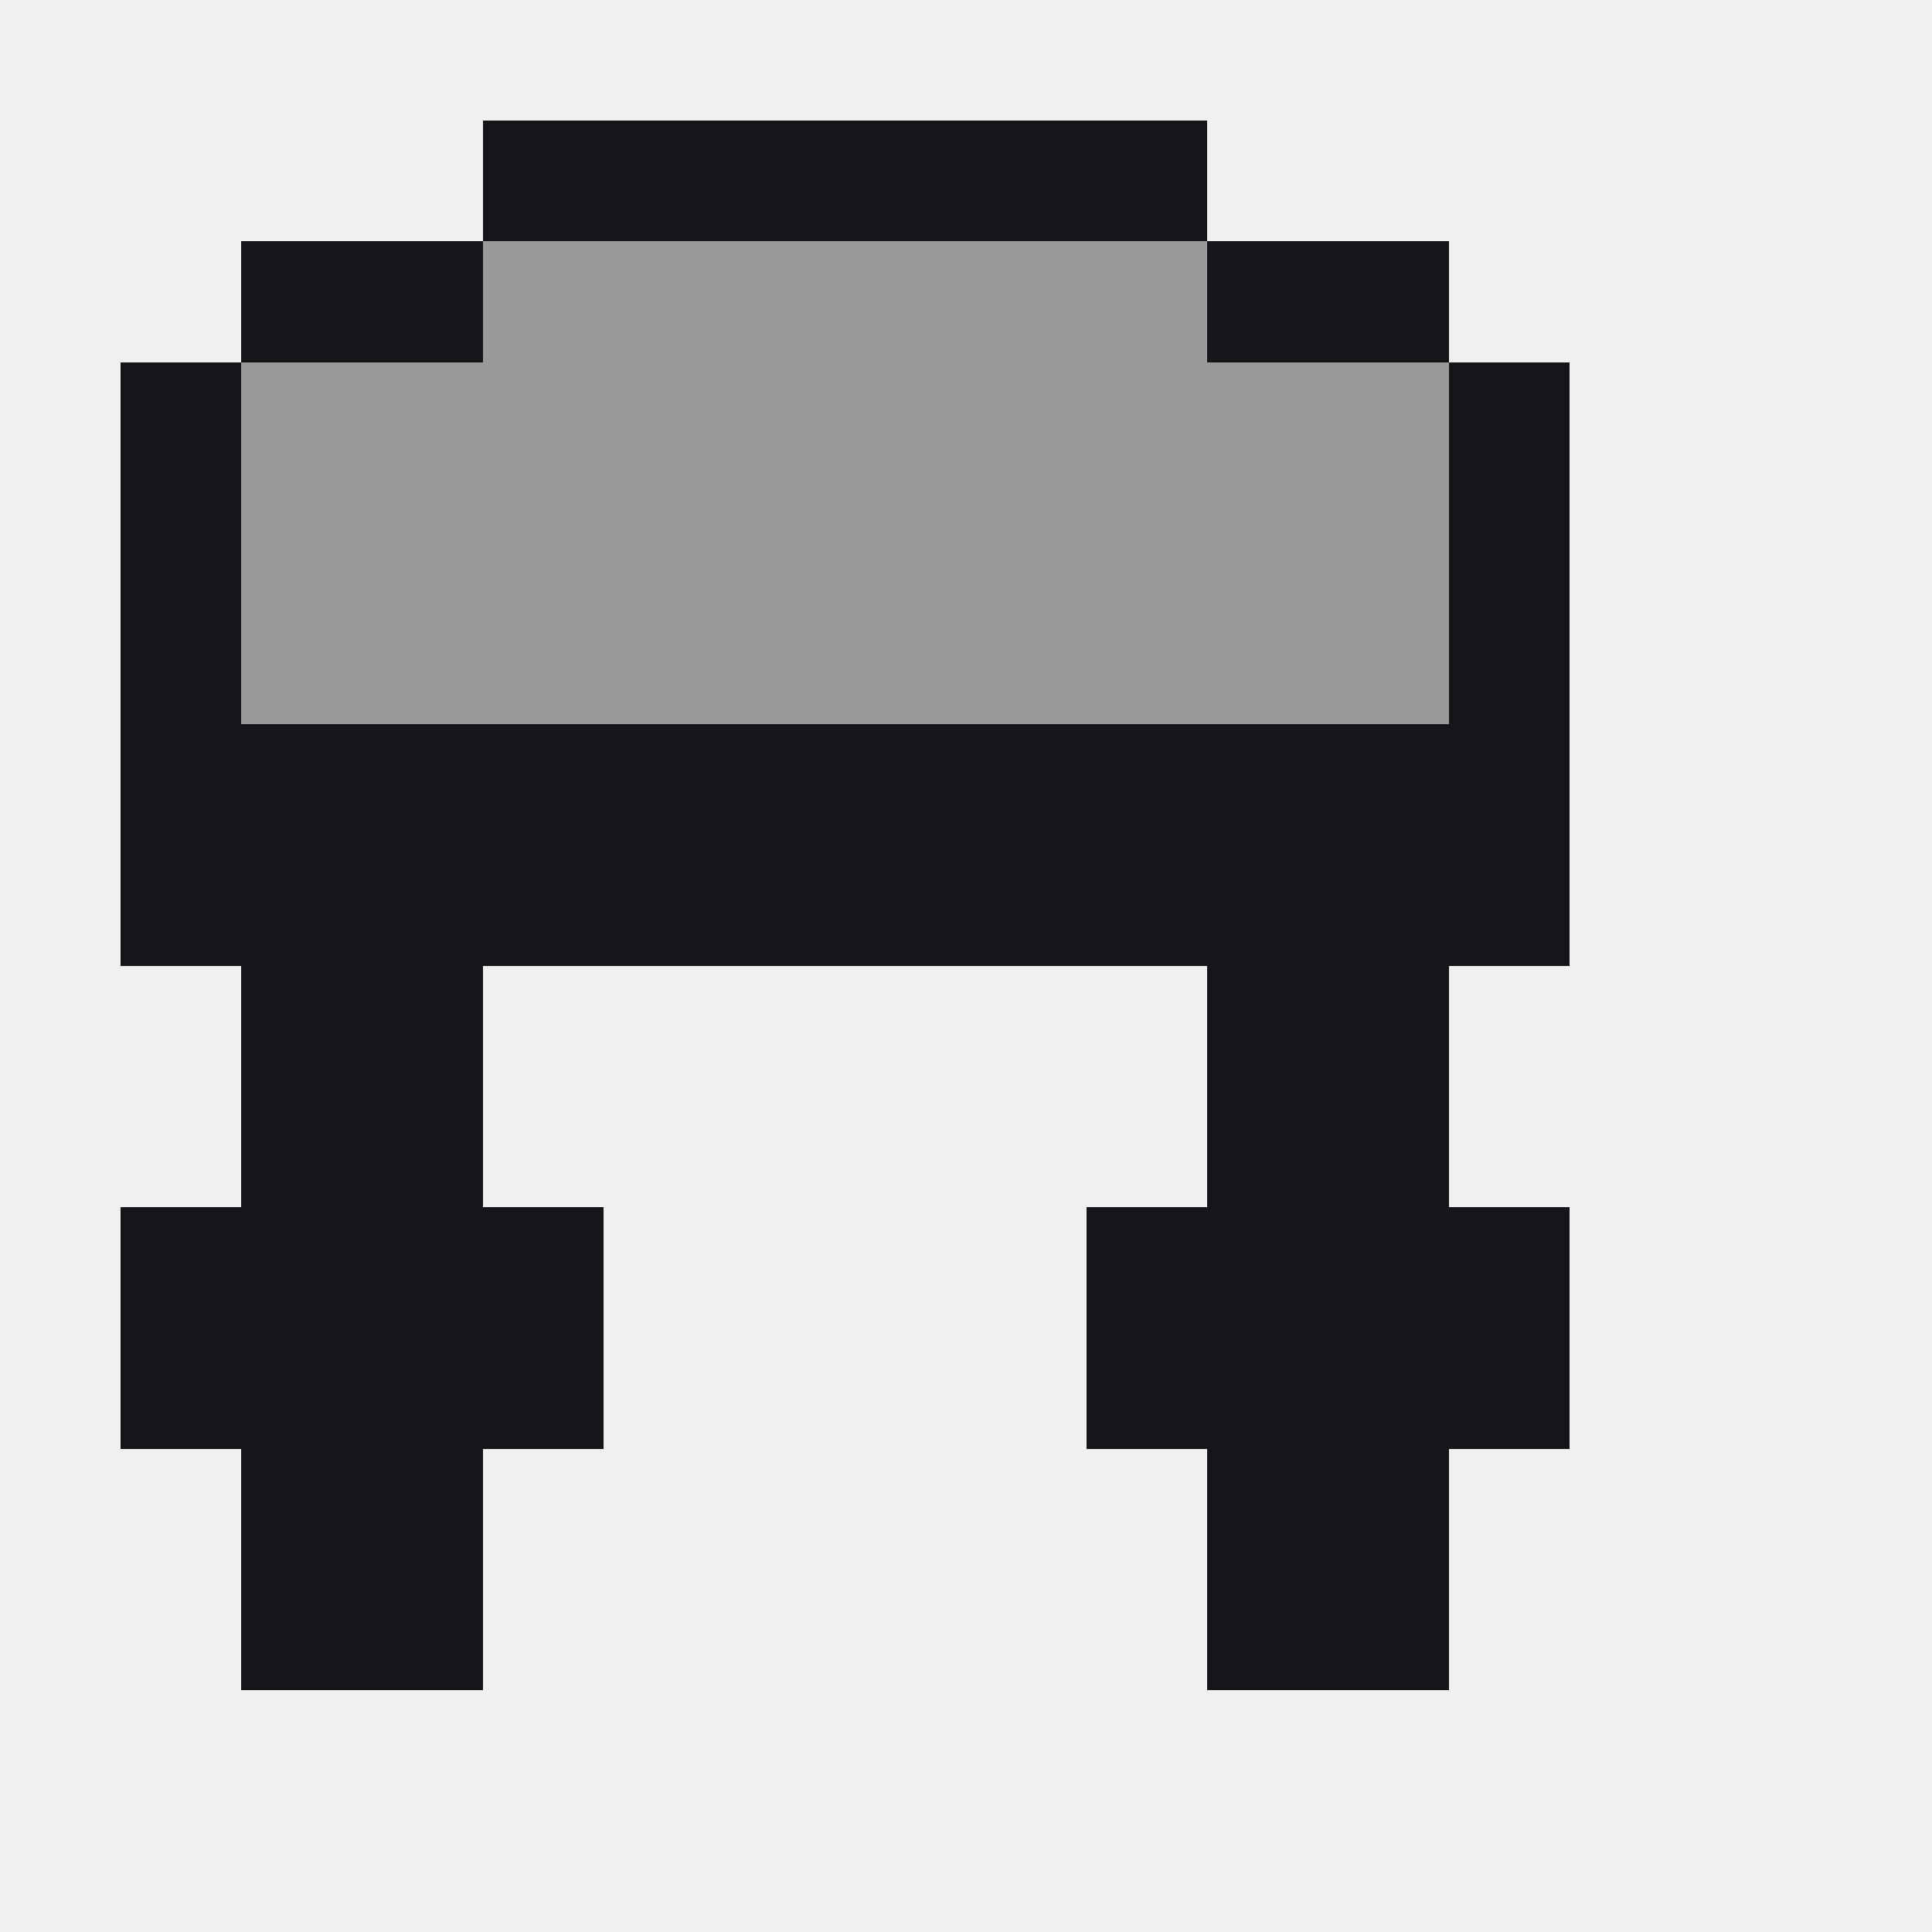
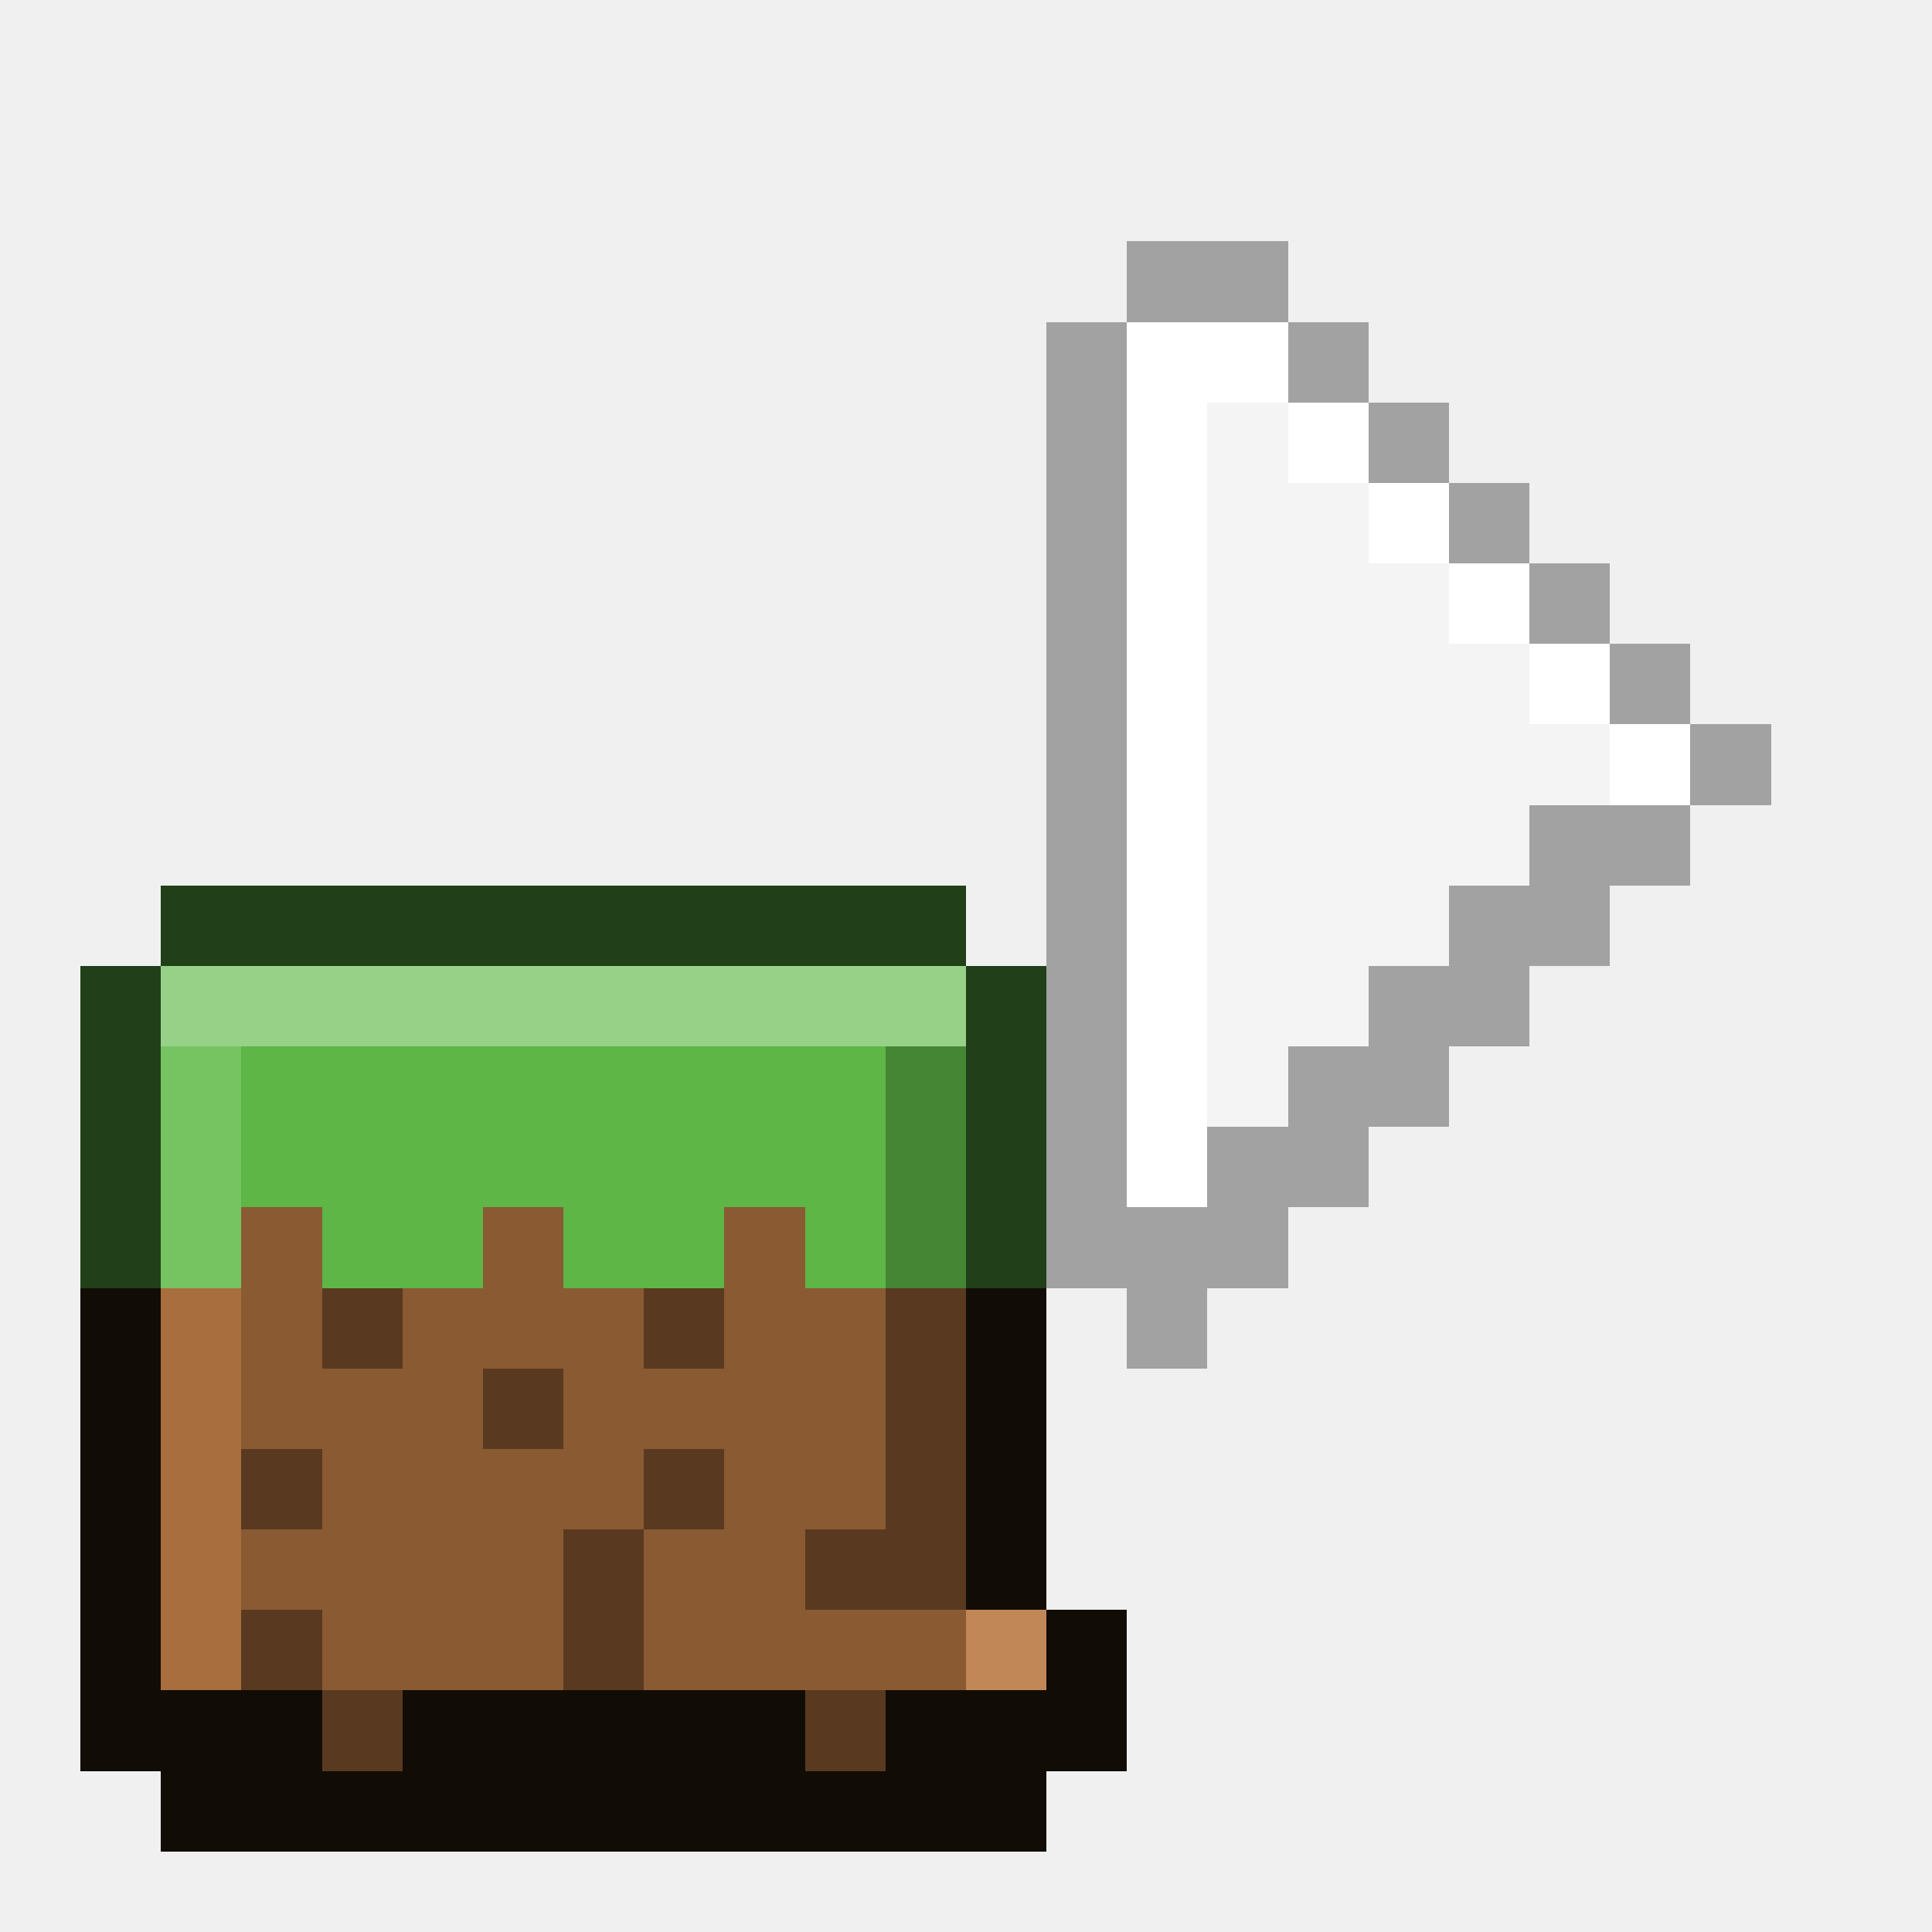
- <svg xmlns="http://www.w3.org/2000/svg" viewBox="0 0 16 16" shape-rendering="crispEdges">
-   <rect x="4" y="1" width="1" height="1" fill="#15151a" />
-   <rect x="5" y="1" width="1" height="1" fill="#15151a" />
-   <rect x="6" y="1" width="1" height="1" fill="#15151a" />
-   <rect x="7" y="1" width="1" height="1" fill="#15151a" />
-   <rect x="8" y="1" width="1" height="1" fill="#15151a" />
-   <rect x="9" y="1" width="1" height="1" fill="#15151a" />
-   <rect x="2" y="2" width="1" height="1" fill="#15151a" />
-   <rect x="3" y="2" width="1" height="1" fill="#15151a" />
-   <rect x="4" y="2" width="1" height="1" fill="#9a9a9a" />
-   <rect x="5" y="2" width="1" height="1" fill="#9a9a9a" />
-   <rect x="6" y="2" width="1" height="1" fill="#9a9a9a" />
-   <rect x="7" y="2" width="1" height="1" fill="#9a9a9a" />
-   <rect x="8" y="2" width="1" height="1" fill="#9a9a9a" />
-   <rect x="9" y="2" width="1" height="1" fill="#9a9a9a" />
-   <rect x="10" y="2" width="1" height="1" fill="#15151a" />
-   <rect x="11" y="2" width="1" height="1" fill="#15151a" />
-   <rect x="1" y="3" width="1" height="1" fill="#15151a" />
-   <rect x="2" y="3" width="1" height="1" fill="#9a9a9a" />
-   <rect x="3" y="3" width="1" height="1" fill="#9a9a9a" />
-   <rect x="4" y="3" width="1" height="1" fill="#9a9a9a" />
-   <rect x="5" y="3" width="1" height="1" fill="#9a9a9a" />
-   <rect x="6" y="3" width="1" height="1" fill="#9a9a9a" />
-   <rect x="7" y="3" width="1" height="1" fill="#9a9a9a" />
-   <rect x="8" y="3" width="1" height="1" fill="#9a9a9a" />
-   <rect x="9" y="3" width="1" height="1" fill="#9a9a9a" />
-   <rect x="10" y="3" width="1" height="1" fill="#9a9a9a" />
-   <rect x="11" y="3" width="1" height="1" fill="#9a9a9a" />
-   <rect x="12" y="3" width="1" height="1" fill="#15151a" />
-   <rect x="1" y="4" width="1" height="1" fill="#15151a" />
-   <rect x="2" y="4" width="1" height="1" fill="#9a9a9a" />
-   <rect x="3" y="4" width="1" height="1" fill="#9a9a9a" />
-   <rect x="4" y="4" width="1" height="1" fill="#9a9a9a" />
-   <rect x="5" y="4" width="1" height="1" fill="#9a9a9a" />
-   <rect x="6" y="4" width="1" height="1" fill="#9a9a9a" />
-   <rect x="7" y="4" width="1" height="1" fill="#9a9a9a" />
-   <rect x="8" y="4" width="1" height="1" fill="#9a9a9a" />
-   <rect x="9" y="4" width="1" height="1" fill="#9a9a9a" />
-   <rect x="10" y="4" width="1" height="1" fill="#9a9a9a" />
-   <rect x="11" y="4" width="1" height="1" fill="#9a9a9a" />
-   <rect x="12" y="4" width="1" height="1" fill="#15151a" />
-   <rect x="1" y="5" width="1" height="1" fill="#15151a" />
-   <rect x="2" y="5" width="1" height="1" fill="#9a9a9a" />
-   <rect x="3" y="5" width="1" height="1" fill="#9a9a9a" />
-   <rect x="4" y="5" width="1" height="1" fill="#9a9a9a" />
-   <rect x="5" y="5" width="1" height="1" fill="#9a9a9a" />
-   <rect x="6" y="5" width="1" height="1" fill="#9a9a9a" />
-   <rect x="7" y="5" width="1" height="1" fill="#9a9a9a" />
-   <rect x="8" y="5" width="1" height="1" fill="#9a9a9a" />
-   <rect x="9" y="5" width="1" height="1" fill="#9a9a9a" />
-   <rect x="10" y="5" width="1" height="1" fill="#9a9a9a" />
-   <rect x="11" y="5" width="1" height="1" fill="#9a9a9a" />
-   <rect x="12" y="5" width="1" height="1" fill="#15151a" />
-   <rect x="1" y="6" width="1" height="1" fill="#15151a" />
-   <rect x="2" y="6" width="1" height="1" fill="#15151a" />
-   <rect x="3" y="6" width="1" height="1" fill="#15151a" />
-   <rect x="4" y="6" width="1" height="1" fill="#15151a" />
-   <rect x="5" y="6" width="1" height="1" fill="#15151a" />
-   <rect x="6" y="6" width="1" height="1" fill="#15151a" />
-   <rect x="7" y="6" width="1" height="1" fill="#15151a" />
-   <rect x="8" y="6" width="1" height="1" fill="#15151a" />
-   <rect x="9" y="6" width="1" height="1" fill="#15151a" />
-   <rect x="10" y="6" width="1" height="1" fill="#15151a" />
-   <rect x="11" y="6" width="1" height="1" fill="#15151a" />
-   <rect x="12" y="6" width="1" height="1" fill="#15151a" />
-   <rect x="1" y="7" width="1" height="1" fill="#15151a" />
-   <rect x="2" y="7" width="1" height="1" fill="#15151a" />
-   <rect x="3" y="7" width="1" height="1" fill="#15151a" />
-   <rect x="4" y="7" width="1" height="1" fill="#15151a" />
-   <rect x="5" y="7" width="1" height="1" fill="#15151a" />
-   <rect x="6" y="7" width="1" height="1" fill="#15151a" />
-   <rect x="7" y="7" width="1" height="1" fill="#15151a" />
-   <rect x="8" y="7" width="1" height="1" fill="#15151a" />
-   <rect x="9" y="7" width="1" height="1" fill="#15151a" />
-   <rect x="10" y="7" width="1" height="1" fill="#15151a" />
-   <rect x="11" y="7" width="1" height="1" fill="#15151a" />
-   <rect x="12" y="7" width="1" height="1" fill="#15151a" />
-   <rect x="2" y="8" width="1" height="1" fill="#15151a" />
-   <rect x="3" y="8" width="1" height="1" fill="#15151a" />
-   <rect x="10" y="8" width="1" height="1" fill="#15151a" />
-   <rect x="11" y="8" width="1" height="1" fill="#15151a" />
-   <rect x="2" y="9" width="1" height="1" fill="#15151a" />
-   <rect x="3" y="9" width="1" height="1" fill="#15151a" />
-   <rect x="10" y="9" width="1" height="1" fill="#15151a" />
-   <rect x="11" y="9" width="1" height="1" fill="#15151a" />
-   <rect x="1" y="10" width="1" height="1" fill="#15151a" />
-   <rect x="2" y="10" width="1" height="1" fill="#15151a" />
-   <rect x="3" y="10" width="1" height="1" fill="#15151a" />
-   <rect x="4" y="10" width="1" height="1" fill="#15151a" />
-   <rect x="9" y="10" width="1" height="1" fill="#15151a" />
-   <rect x="10" y="10" width="1" height="1" fill="#15151a" />
-   <rect x="11" y="10" width="1" height="1" fill="#15151a" />
-   <rect x="12" y="10" width="1" height="1" fill="#15151a" />
-   <rect x="1" y="11" width="1" height="1" fill="#15151a" />
-   <rect x="2" y="11" width="1" height="1" fill="#15151a" />
-   <rect x="3" y="11" width="1" height="1" fill="#15151a" />
-   <rect x="4" y="11" width="1" height="1" fill="#15151a" />
-   <rect x="9" y="11" width="1" height="1" fill="#15151a" />
-   <rect x="10" y="11" width="1" height="1" fill="#15151a" />
-   <rect x="11" y="11" width="1" height="1" fill="#15151a" />
-   <rect x="12" y="11" width="1" height="1" fill="#15151a" />
-   <rect x="2" y="12" width="1" height="1" fill="#15151a" />
-   <rect x="3" y="12" width="1" height="1" fill="#15151a" />
-   <rect x="10" y="12" width="1" height="1" fill="#15151a" />
-   <rect x="11" y="12" width="1" height="1" fill="#15151a" />
-   <rect x="2" y="13" width="1" height="1" fill="#15151a" />
-   <rect x="3" y="13" width="1" height="1" fill="#15151a" />
-   <rect x="10" y="13" width="1" height="1" fill="#15151a" />
-   <rect x="11" y="13" width="1" height="1" fill="#15151a" />
+ <svg xmlns="http://www.w3.org/2000/svg" viewBox="0 0 24 24" shape-rendering="crispEdges">
+   <rect x="14" y="3" width="2" height="1" fill="#a2a2a2" />
+   <rect x="13" y="4" width="1" height="1" fill="#a2a2a2" />
+   <rect x="14" y="4" width="2" height="1" fill="#ffffff" />
+   <rect x="16" y="4" width="1" height="1" fill="#a2a2a2" />
+   <rect x="13" y="5" width="1" height="1" fill="#a2a2a2" />
+   <rect x="14" y="5" width="1" height="1" fill="#ffffff" />
+   <rect x="15" y="5" width="1" height="1" fill="#f4f4f4" />
+   <rect x="16" y="5" width="1" height="1" fill="#ffffff" />
+   <rect x="17" y="5" width="1" height="1" fill="#a2a2a2" />
+   <rect x="13" y="6" width="1" height="1" fill="#a2a2a2" />
+   <rect x="14" y="6" width="1" height="1" fill="#ffffff" />
+   <rect x="15" y="6" width="2" height="1" fill="#f4f4f4" />
+   <rect x="17" y="6" width="1" height="1" fill="#ffffff" />
+   <rect x="18" y="6" width="1" height="1" fill="#a2a2a2" />
+   <rect x="13" y="7" width="1" height="1" fill="#a2a2a2" />
+   <rect x="14" y="7" width="1" height="1" fill="#ffffff" />
+   <rect x="15" y="7" width="3" height="1" fill="#f4f4f4" />
+   <rect x="18" y="7" width="1" height="1" fill="#ffffff" />
+   <rect x="19" y="7" width="1" height="1" fill="#a2a2a2" />
+   <rect x="13" y="8" width="1" height="1" fill="#a2a2a2" />
+   <rect x="14" y="8" width="1" height="1" fill="#ffffff" />
+   <rect x="15" y="8" width="4" height="1" fill="#f4f4f4" />
+   <rect x="19" y="8" width="1" height="1" fill="#ffffff" />
+   <rect x="20" y="8" width="1" height="1" fill="#a2a2a2" />
+   <rect x="13" y="9" width="1" height="1" fill="#a2a2a2" />
+   <rect x="14" y="9" width="1" height="1" fill="#ffffff" />
+   <rect x="15" y="9" width="5" height="1" fill="#f4f4f4" />
+   <rect x="20" y="9" width="1" height="1" fill="#ffffff" />
+   <rect x="21" y="9" width="1" height="1" fill="#a2a2a2" />
+   <rect x="13" y="10" width="1" height="1" fill="#a2a2a2" />
+   <rect x="14" y="10" width="1" height="1" fill="#ffffff" />
+   <rect x="15" y="10" width="4" height="1" fill="#f4f4f4" />
+   <rect x="19" y="10" width="2" height="1" fill="#a2a2a2" />
+   <rect x="2" y="11" width="10" height="1" fill="#214019" />
+   <rect x="13" y="11" width="1" height="1" fill="#a2a2a2" />
+   <rect x="14" y="11" width="1" height="1" fill="#ffffff" />
+   <rect x="15" y="11" width="3" height="1" fill="#f4f4f4" />
+   <rect x="18" y="11" width="2" height="1" fill="#a2a2a2" />
+   <rect x="1" y="12" width="1" height="1" fill="#214019" />
+   <rect x="2" y="12" width="10" height="1" fill="#96d187" />
+   <rect x="12" y="12" width="1" height="1" fill="#214019" />
+   <rect x="13" y="12" width="1" height="1" fill="#a2a2a2" />
+   <rect x="14" y="12" width="1" height="1" fill="#ffffff" />
+   <rect x="15" y="12" width="2" height="1" fill="#f4f4f4" />
+   <rect x="17" y="12" width="2" height="1" fill="#a2a2a2" />
+   <rect x="1" y="13" width="1" height="1" fill="#214019" />
+   <rect x="2" y="13" width="1" height="1" fill="#76c362" />
+   <rect x="3" y="13" width="8" height="1" fill="#5db646" />
+   <rect x="11" y="13" width="1" height="1" fill="#458634" />
+   <rect x="12" y="13" width="1" height="1" fill="#214019" />
+   <rect x="13" y="13" width="1" height="1" fill="#a2a2a2" />
+   <rect x="14" y="13" width="1" height="1" fill="#ffffff" />
+   <rect x="15" y="13" width="1" height="1" fill="#f4f4f4" />
+   <rect x="16" y="13" width="2" height="1" fill="#a2a2a2" />
+   <rect x="1" y="14" width="1" height="1" fill="#214019" />
+   <rect x="2" y="14" width="1" height="1" fill="#76c362" />
+   <rect x="3" y="14" width="8" height="1" fill="#5db646" />
+   <rect x="11" y="14" width="1" height="1" fill="#458634" />
+   <rect x="12" y="14" width="1" height="1" fill="#214019" />
+   <rect x="13" y="14" width="1" height="1" fill="#a2a2a2" />
+   <rect x="14" y="14" width="1" height="1" fill="#ffffff" />
+   <rect x="15" y="14" width="2" height="1" fill="#a2a2a2" />
+   <rect x="1" y="15" width="1" height="1" fill="#214019" />
+   <rect x="2" y="15" width="1" height="1" fill="#76c362" />
+   <rect x="3" y="15" width="1" height="1" fill="#8a5a32" />
+   <rect x="4" y="15" width="2" height="1" fill="#5db646" />
+   <rect x="6" y="15" width="1" height="1" fill="#8a5a32" />
+   <rect x="7" y="15" width="2" height="1" fill="#5db646" />
+   <rect x="9" y="15" width="1" height="1" fill="#8a5a32" />
+   <rect x="10" y="15" width="1" height="1" fill="#5db646" />
+   <rect x="11" y="15" width="1" height="1" fill="#458634" />
+   <rect x="12" y="15" width="1" height="1" fill="#214019" />
+   <rect x="13" y="15" width="3" height="1" fill="#a2a2a2" />
+   <rect x="1" y="16" width="1" height="1" fill="#120c07" />
+   <rect x="2" y="16" width="1" height="1" fill="#a86e3d" />
+   <rect x="3" y="16" width="1" height="1" fill="#8a5a32" />
+   <rect x="4" y="16" width="1" height="1" fill="#593a20" />
+   <rect x="5" y="16" width="3" height="1" fill="#8a5a32" />
+   <rect x="8" y="16" width="1" height="1" fill="#593a20" />
+   <rect x="9" y="16" width="2" height="1" fill="#8a5a32" />
+   <rect x="11" y="16" width="1" height="1" fill="#593a20" />
+   <rect x="12" y="16" width="1" height="1" fill="#120c07" />
+   <rect x="14" y="16" width="1" height="1" fill="#a2a2a2" />
+   <rect x="1" y="17" width="1" height="1" fill="#120c07" />
+   <rect x="2" y="17" width="1" height="1" fill="#a86e3d" />
+   <rect x="3" y="17" width="3" height="1" fill="#8a5a32" />
+   <rect x="6" y="17" width="1" height="1" fill="#593a20" />
+   <rect x="7" y="17" width="4" height="1" fill="#8a5a32" />
+   <rect x="11" y="17" width="1" height="1" fill="#593a20" />
+   <rect x="12" y="17" width="1" height="1" fill="#120c07" />
+   <rect x="1" y="18" width="1" height="1" fill="#120c07" />
+   <rect x="2" y="18" width="1" height="1" fill="#a86e3d" />
+   <rect x="3" y="18" width="1" height="1" fill="#593a20" />
+   <rect x="4" y="18" width="4" height="1" fill="#8a5a32" />
+   <rect x="8" y="18" width="1" height="1" fill="#593a20" />
+   <rect x="9" y="18" width="2" height="1" fill="#8a5a32" />
+   <rect x="11" y="18" width="1" height="1" fill="#593a20" />
+   <rect x="12" y="18" width="1" height="1" fill="#120c07" />
+   <rect x="1" y="19" width="1" height="1" fill="#120c07" />
+   <rect x="2" y="19" width="1" height="1" fill="#a86e3d" />
+   <rect x="3" y="19" width="4" height="1" fill="#8a5a32" />
+   <rect x="7" y="19" width="1" height="1" fill="#593a20" />
+   <rect x="8" y="19" width="2" height="1" fill="#8a5a32" />
+   <rect x="10" y="19" width="2" height="1" fill="#593a20" />
+   <rect x="12" y="19" width="1" height="1" fill="#120c07" />
+   <rect x="1" y="20" width="1" height="1" fill="#120c07" />
+   <rect x="2" y="20" width="1" height="1" fill="#a86e3d" />
+   <rect x="3" y="20" width="1" height="1" fill="#593a20" />
+   <rect x="4" y="20" width="3" height="1" fill="#8a5a32" />
+   <rect x="7" y="20" width="1" height="1" fill="#593a20" />
+   <rect x="8" y="20" width="4" height="1" fill="#8a5a32" />
+   <rect x="12" y="20" width="1" height="1" fill="#c28756" />
+   <rect x="13" y="20" width="1" height="1" fill="#120c07" />
+   <rect x="1" y="21" width="3" height="1" fill="#120c07" />
+   <rect x="4" y="21" width="1" height="1" fill="#593a20" />
+   <rect x="5" y="21" width="5" height="1" fill="#120c07" />
+   <rect x="10" y="21" width="1" height="1" fill="#593a20" />
+   <rect x="11" y="21" width="3" height="1" fill="#120c07" />
+   <rect x="2" y="22" width="11" height="1" fill="#120c07" />
</svg>
